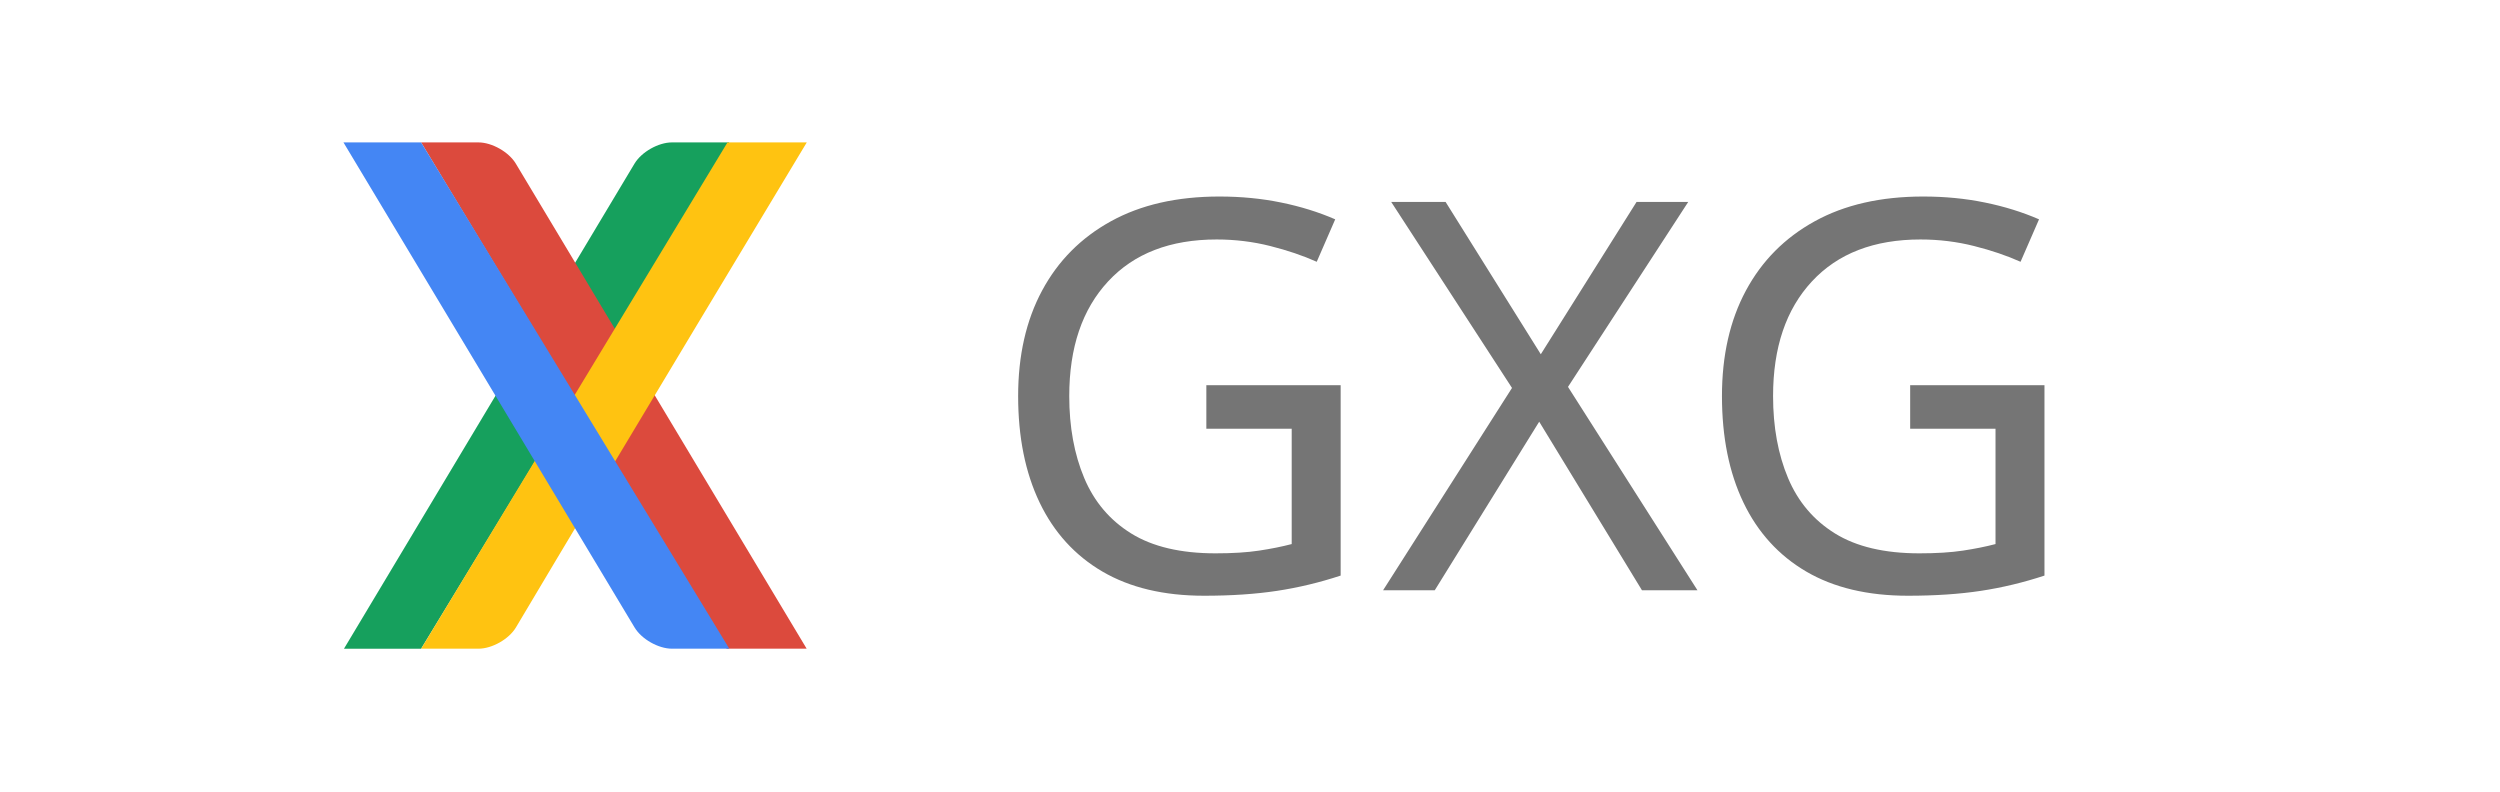
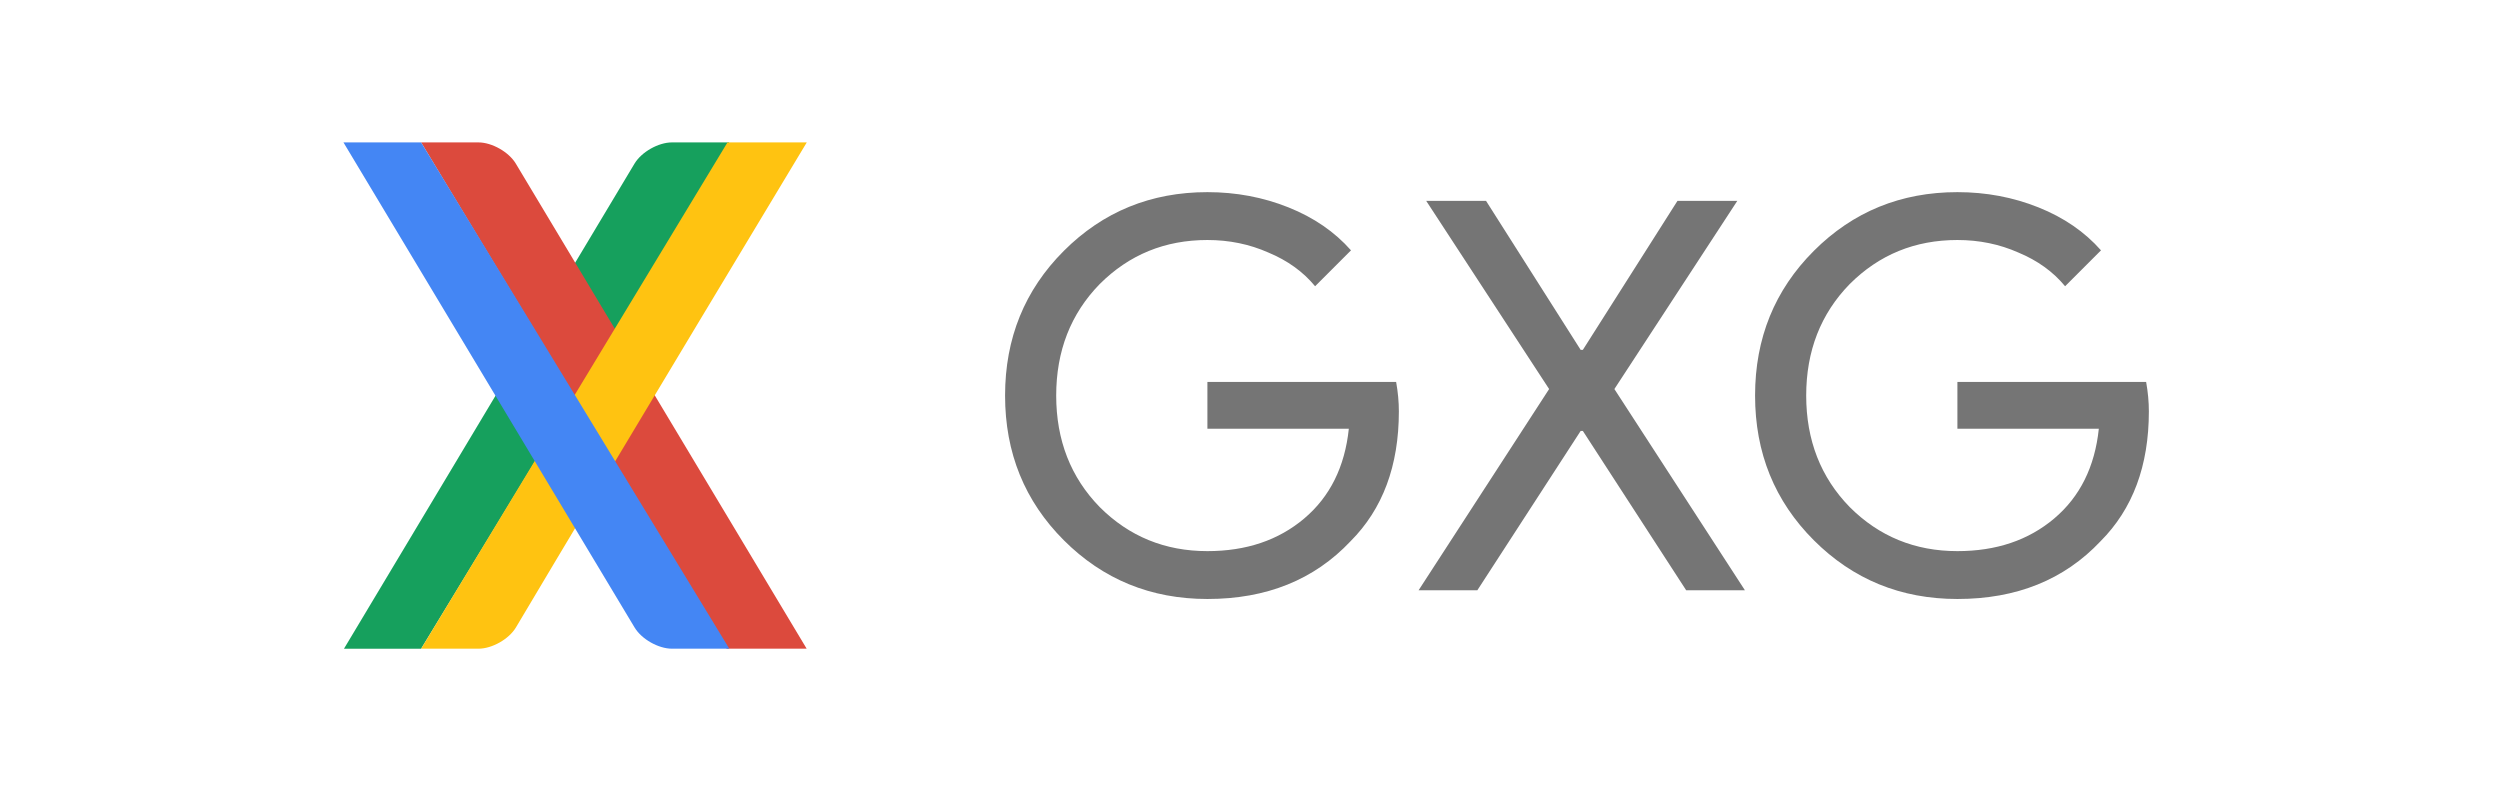
<svg xmlns="http://www.w3.org/2000/svg" version="1.1" id="Layer_4" x="0px" y="0px" width="632" height="200" viewBox="0 0 632 200" enable-background="new 0 0 691.42 448" xml:space="preserve">
  <defs id="defs87">
    <clipPath clipPathUnits="userSpaceOnUse" id="clipPath4949">
      <path d="m 228.306,538.877 -0.003,0 c 3.754,-3.763 3.767,-9.865 0,-13.632 l 0,0 c -1.9,-1.894 -4.328,-2.819 -6.817,-2.827 l 0,0 0.008,-12.267 c 5.584,-0.007 11.217,2.148 15.493,6.42 l 0,0 c 8.555,8.557 8.555,22.427 0,30.984 l 0,0 -8.681,-8.678 z" id="path4951" />
    </clipPath>
    <clipPath clipPathUnits="userSpaceOnUse" id="clipPath4957">
      <path d="m 226.458,548.783 40.376,0 0,-19.551 -40.376,0 0,19.551 z" id="path4959" />
    </clipPath>
    <clipPath id="clipPath50" clipPathUnits="userSpaceOnUse">
      <path id="path48" d="m 393.352,189.434 -103.957,79.105 49.418,81.684 75.511,-125.844 -16.504,-27.5 -4.468,-7.445" />
    </clipPath>
    <clipPath id="clipPath38" clipPathUnits="userSpaceOnUse">
      <path id="path36" d="m 289.395,268.539 -99.856,75.984 76.316,127.293 72.958,-121.593 -49.418,-81.684" />
    </clipPath>
    <clipPath id="clipPath26" clipPathUnits="userSpaceOnUse">
      <path id="path24" d="m 397.82,196.879 16.504,27.5 0.008,-0.016 -16.512,-27.484" />
    </clipPath>
  </defs>
  <g id="g6041" transform="translate(81.48341,3.11001)">
-     <text id="text4256" y="146.115" x="167.512" style="font-style:normal;font-weight:normal;font-size:40px;line-height:125%;font-family:sans-serif;letter-spacing:0px;word-spacing:0px;opacity:0.54;fill:#000000;fill-opacity:1;stroke:none;stroke-width:1px;stroke-linecap:butt;stroke-linejoin:miter;stroke-opacity:1" xml:space="preserve">
-       <tspan style="font-style:normal;font-variant:normal;font-weight:normal;font-stretch:normal;font-size:137.5px;font-family:'Product Sans';-inkscape-font-specification:'Product Sans'" y="146.115" x="167.512" id="tspan4258">GXG</tspan>
-     </text>
+     <g style="font-style:normal;font-weight:normal;font-size:40px;line-height:125%;font-family:sans-serif;letter-spacing:0px;word-spacing:0px;opacity:0.54;fill:#000000;fill-opacity:1;stroke:none;stroke-width:1px;stroke-linecap:butt;stroke-linejoin:miter;stroke-opacity:1" id="text4256">
+       <path d="m 272.15,100.877 q 0,20.625 -12.238,32.862 -13.75,14.575 -36.163,14.575 -21.45,0 -36.3,-14.85 -14.85,-14.85 -14.85,-36.575 0,-21.725 14.85,-36.575 14.85,-14.85 36.3,-14.85 10.863,0 20.488,3.85 9.625,3.85 15.812,10.863 l -9.075,9.075 q -4.537,-5.5 -11.825,-8.525 -7.15,-3.163 -15.4,-3.163 -16.087,0 -27.225,11.137 -11,11.275 -11,28.188 0,16.913 11,28.188 11.137,11.137 27.225,11.137 14.713,0 24.475,-8.25 9.762,-8.25 11.275,-22.688 l -35.75,0 0,-11.825 47.712,0 q 0.688,3.85 0.688,7.425 z" style="font-style:normal;font-variant:normal;font-weight:normal;font-stretch:normal;font-size:137.5px;font-family:'Product Sans';-inkscape-font-specification:'Product Sans'" id="path3352" />
+       <path d="m 291.984,146.115 -14.85,0 33,-50.875 -31.075,-47.575 15.125,0 23.925,37.675 0.55,0 23.925,-37.675 15.125,0 -31.075,47.575 33,50.875 -14.85,0 -26.125,-40.288 -0.55,0 -26.125,40.288 z" style="font-style:normal;font-variant:normal;font-weight:normal;font-stretch:normal;font-size:137.5px;font-family:'Product Sans';-inkscape-font-specification:'Product Sans'" id="path3354" />
+       <path d="m 461.75,100.877 q 0,20.625 -12.238,32.862 -13.75,14.575 -36.163,14.575 -21.45,0 -36.3,-14.85 -14.85,-14.85 -14.85,-36.575 0,-21.725 14.85,-36.575 14.85,-14.85 36.3,-14.85 10.863,0 20.488,3.85 9.625,3.85 15.812,10.863 l -9.075,9.075 q -4.537,-5.5 -11.825,-8.525 -7.15,-3.163 -15.4,-3.163 -16.087,0 -27.225,11.137 -11,11.275 -11,28.188 0,16.913 11,28.188 11.137,11.137 27.225,11.137 14.713,0 24.475,-8.25 9.762,-8.25 11.275,-22.688 l -35.75,0 0,-11.825 47.712,0 q 0.688,3.85 0.688,7.425 z" style="font-style:normal;font-variant:normal;font-weight:normal;font-stretch:normal;font-size:137.5px;font-family:'Product Sans';-inkscape-font-specification:'Product Sans'" id="path3356" />
+     </g>
    <g transform="translate(164.0904,2.322019)" id="g7322">
      <path id="path14" style="fill:#16a05d;fill-opacity:1;fill-rule:nonzero;stroke:none" d="m -61.228,30.568 -14.479,0 c -3.429,0 -7.689,2.417 -9.458,5.359 C -109.634,76.817 -158.62,158.568 -158.62,158.568 l 19.497,0 77.895,-128" />
      <path id="path18" style="fill:#dc4a3d;fill-opacity:1;fill-rule:nonzero;stroke:none" d="M -41.65,158.557 -115.179,35.927 c -1.768,-2.942 -6.028,-5.359 -9.454,-5.359 l -14.483,0 77.237,127.989" />
      <g id="g7318">
        <path d="m -61.665,30.568 -77.439,127.989 14.488,0 c 3.429,0 7.688,-2.404 9.457,-5.357 C -90.814,112.224 -41.621,30.568 -41.621,30.568" style="fill:#ffc311;fill-opacity:1;fill-rule:nonzero;stroke:none" id="path16" />
        <path d="m -139.116,30.568 -19.634,0 c 0,0 49.061,81.759 73.601,122.633 1.771,2.953 6.026,5.357 9.457,5.357 l 14.486,0 -77.911,-127.989" style="fill:#4486f4;fill-opacity:1;fill-rule:nonzero;stroke:none" id="path56" />
      </g>
    </g>
  </g>
</svg>
